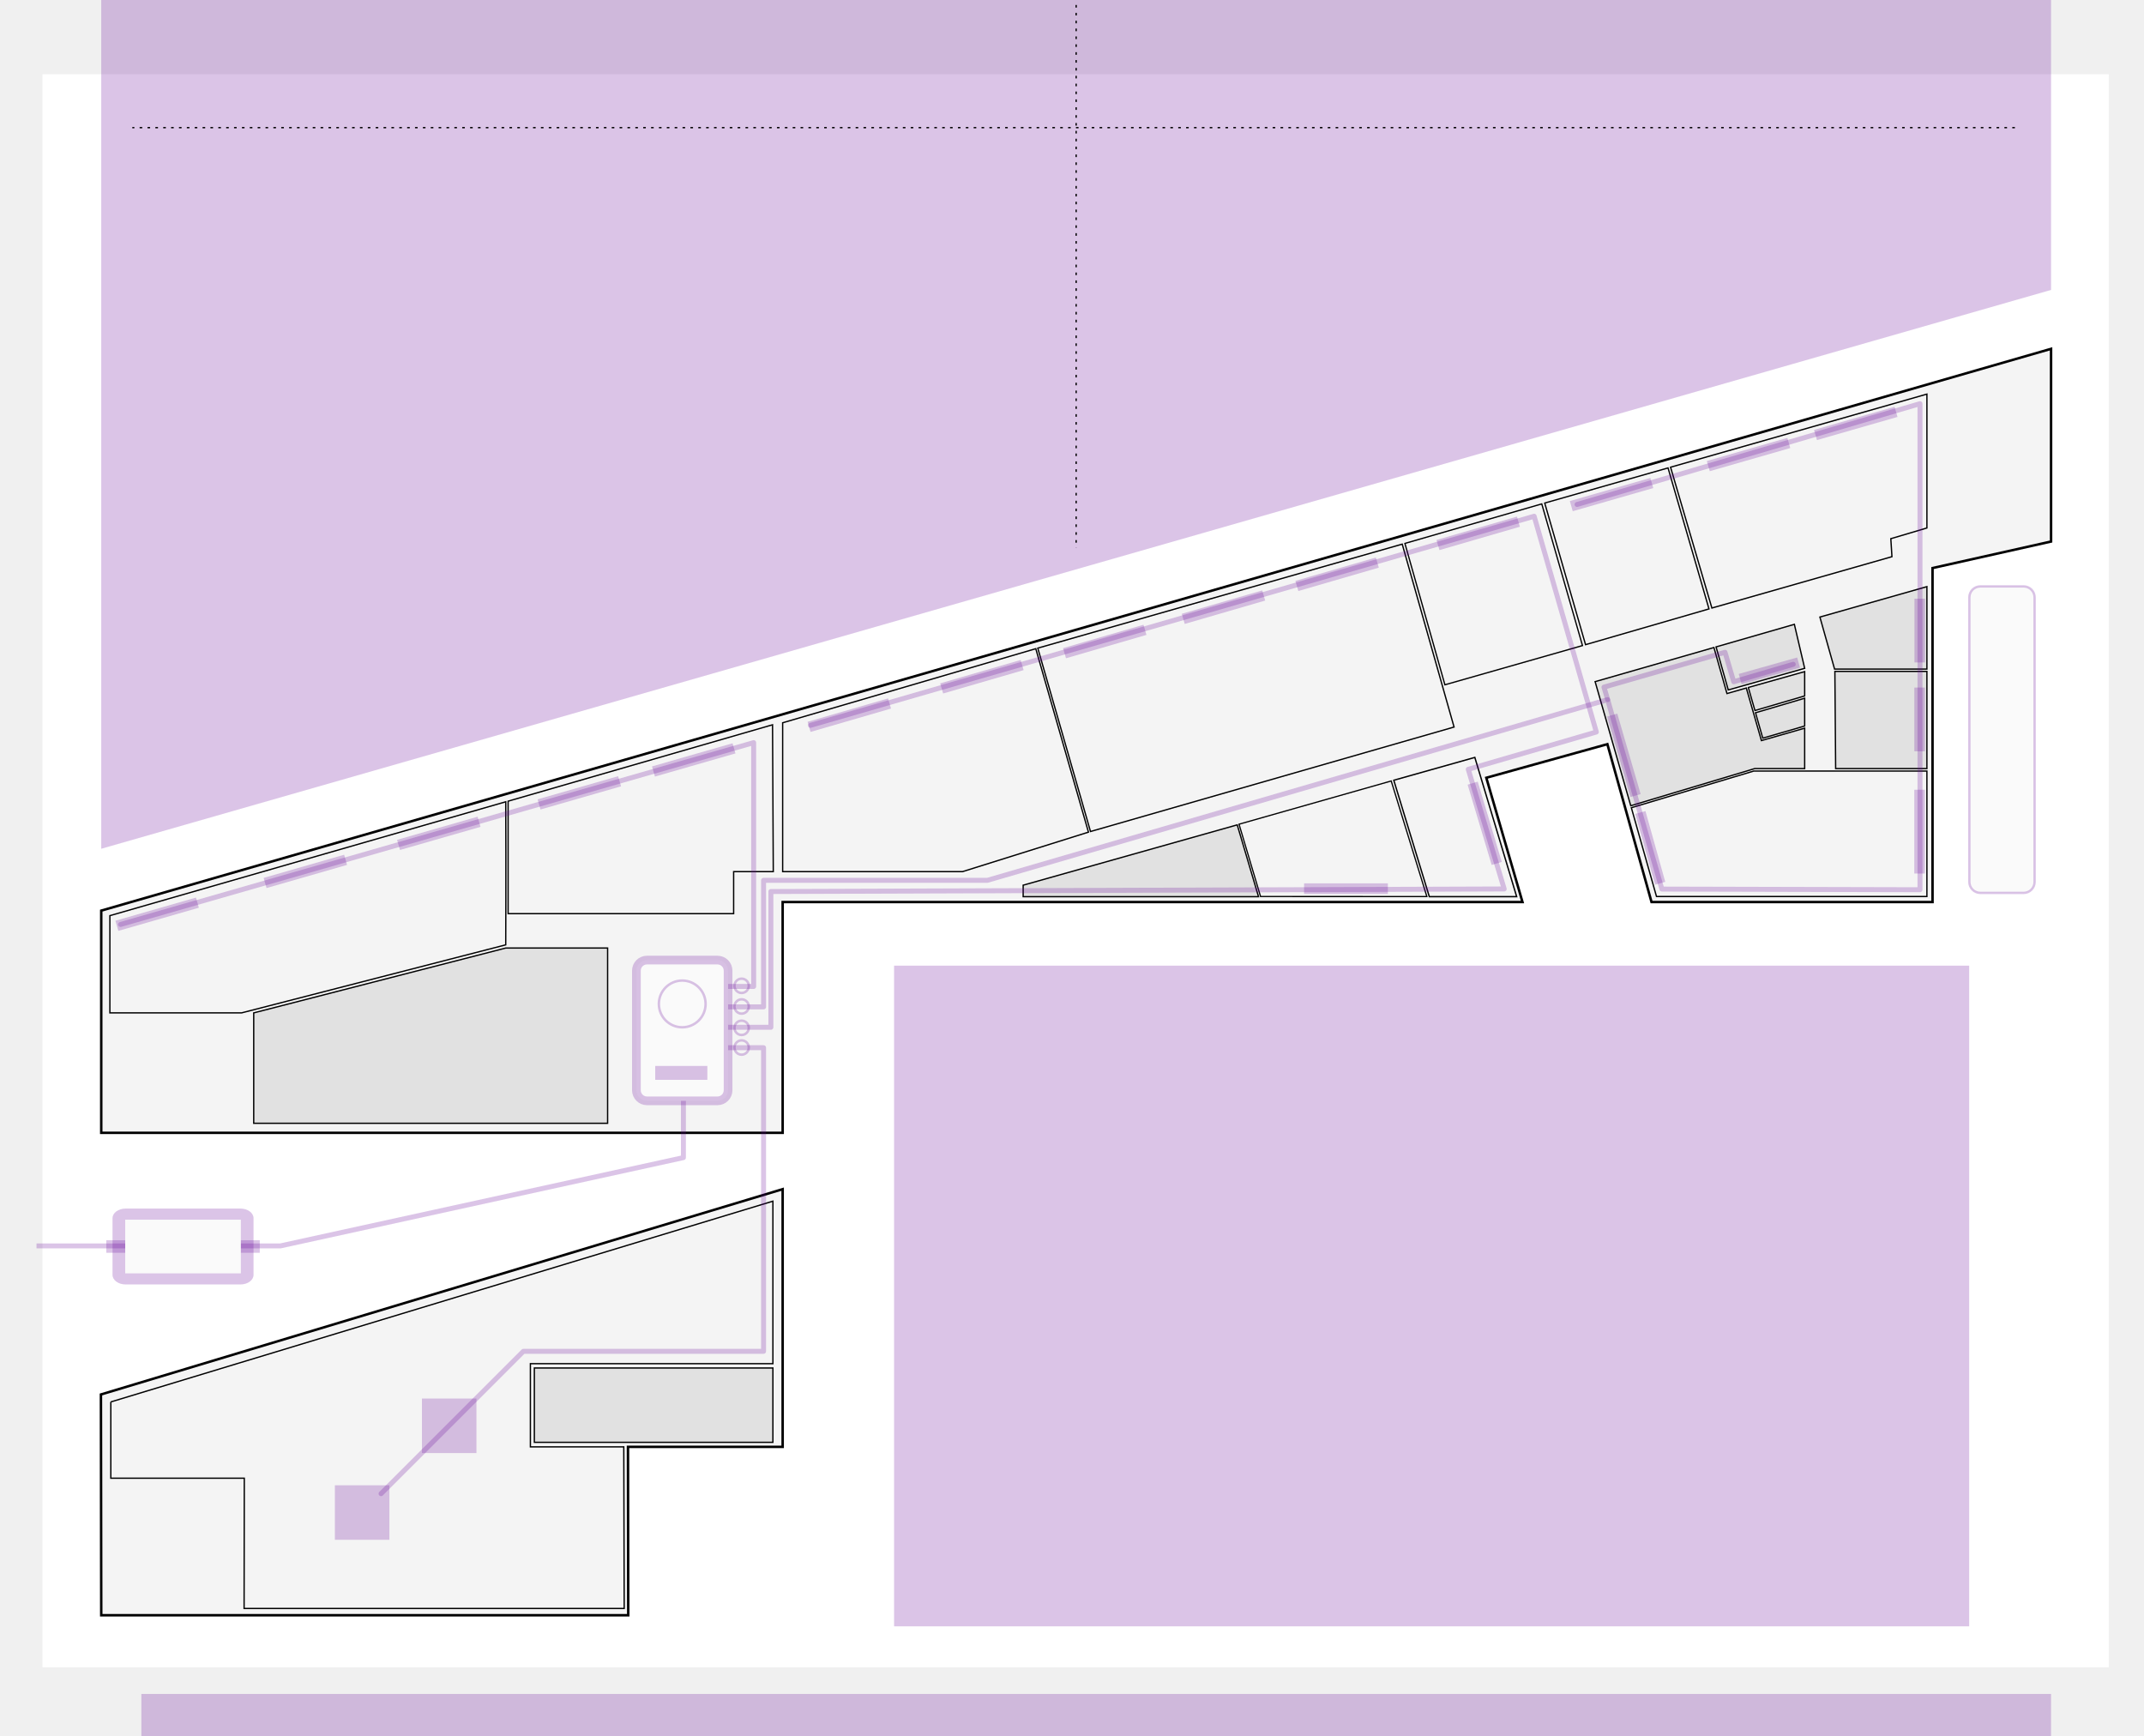
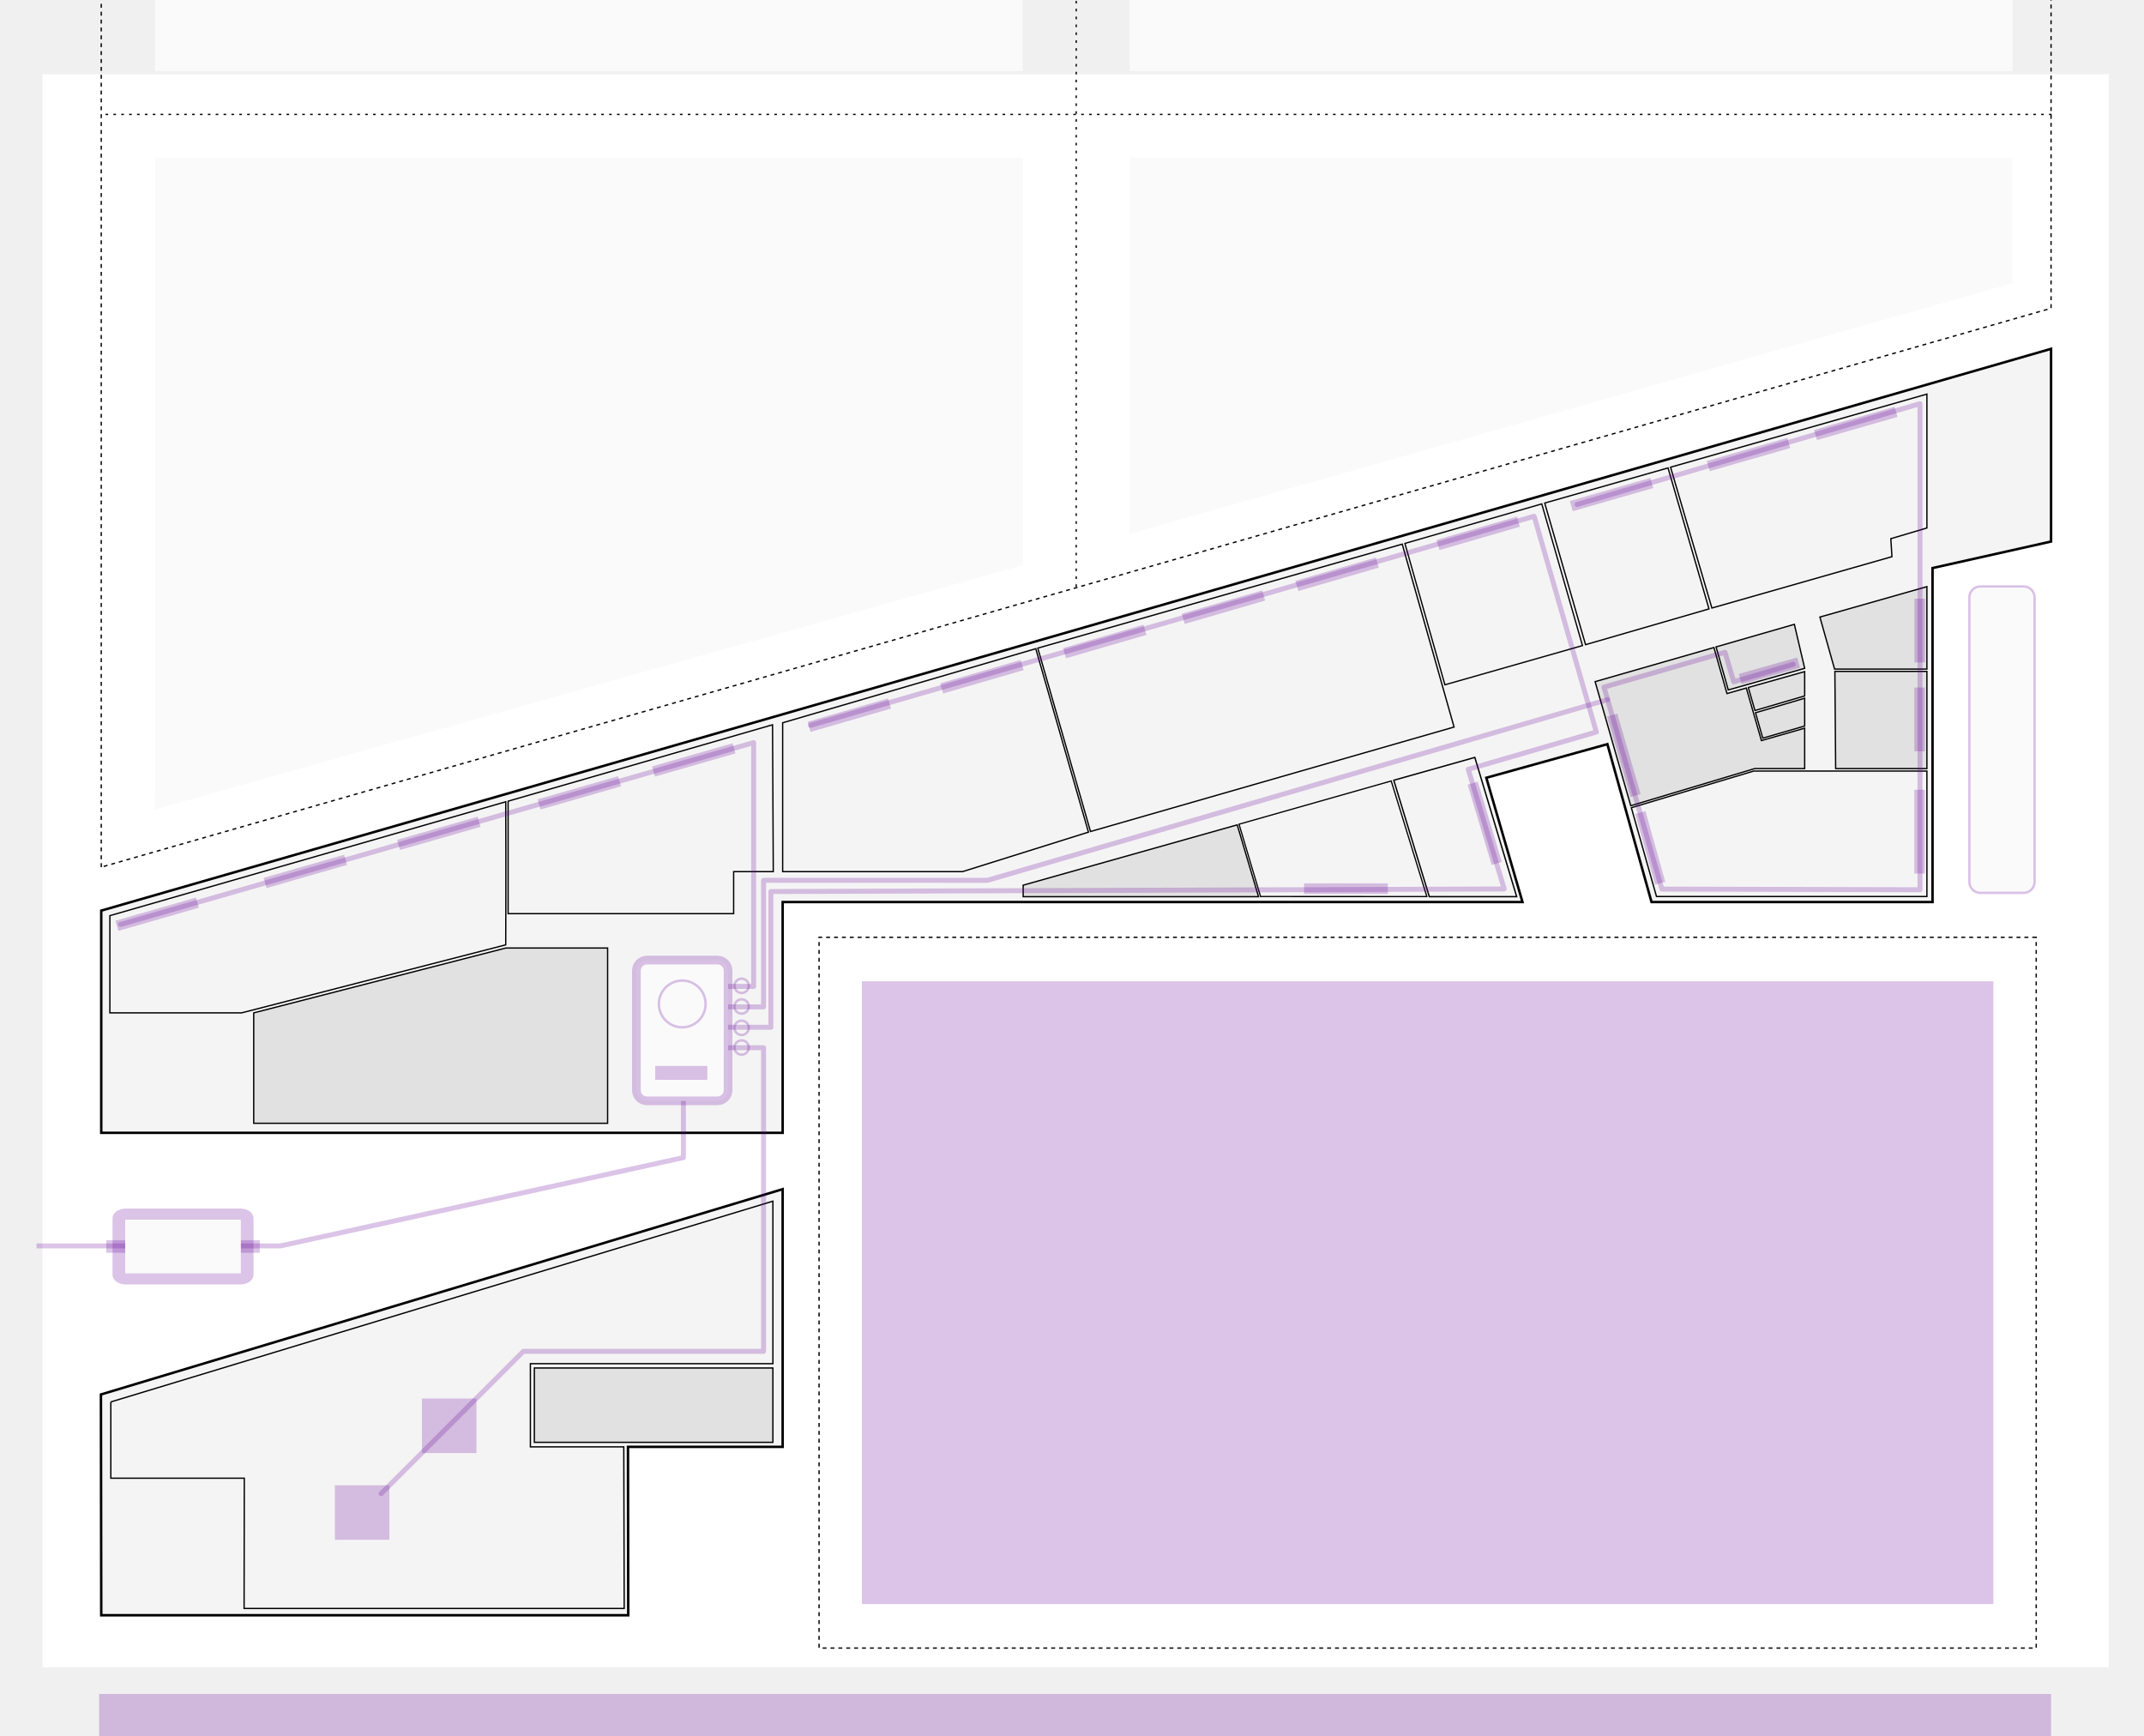
<svg xmlns="http://www.w3.org/2000/svg" width="432.435mm" height="350mm" viewBox="0 0 432.435 350" version="1.1" id="svg5">
  <defs id="defs2" />
  <g id="drawing" transform="translate(87.61958,-48.61679)" style="display:inline">
    <rect style="display:inline;opacity:1;fill:#ffffff;fill-opacity:1;stroke:none;stroke-width:0.47;stroke-linecap:butt;stroke-linejoin:round;stroke-miterlimit:4;stroke-dasharray:0.47, 3.759;stroke-dashoffset:0;stroke-opacity:1;stop-color:#000000" id="rect78717" width="416.761" height="321.272" x="-79.049" y="63.589" />
    <rect style="opacity:1;fill:#fafafa;fill-opacity:1;stroke:#660099;stroke-width:0.477;stroke-linecap:round;stroke-linejoin:round;stroke-miterlimit:4;stroke-dasharray:none;stroke-opacity:0.231;stop-color:#000000" id="rect4922" width="13.162" height="61.81" x="309.59" y="166.878" ry="2.213" />
    <path style="fill:#000000;fill-opacity:0.045;stroke:#000000;stroke-width:0.5;stroke-linecap:butt;stroke-linejoin:miter;stroke-miterlimit:4;stroke-dasharray:none;stroke-opacity:1" d="m -67.199,232.262 -2.6e-4,44.81 h 137.438 l 2.6e-4,-46.537 149.22,1.2e-4 -7.295,-25.065 24.417,-6.778 8.905,31.842 h 56.677 v -67.358 l 23.907,-5.349 v -38.862 z" id="envelope_emelet" />
    <path style="fill:#000000;fill-opacity:0.045;stroke:#000000;stroke-width:0.5;stroke-linecap:butt;stroke-linejoin:miter;stroke-miterlimit:4;stroke-dasharray:none;stroke-opacity:1" d="M -67.263,329.84 70.239,288.436 v 51.967 H 39.042 l 0.051,33.958 -106.292,-6e-4 z" id="envelope_foldszint" />
-     <path style="display:inline;fill:#660099;fill-opacity:0.231;stroke:none;stroke-width:0.438px;stroke-linecap:butt;stroke-linejoin:miter;stroke-opacity:1" d="M -67.199,219.789 V -73.893 l 393.269,-5.29e-4 V 107.086 Z" id="path91226" class="clickthrough" />
-     <path style="fill:#660099;fill-opacity:0.231;stroke:none;stroke-width:0.709px;stroke-linecap:butt;stroke-linejoin:miter;stroke-opacity:1" d="m 309.554,243.358 -216.841,1.3e-4 v 133.244 l 216.841,-1.3e-4 z" id="path92253" class="clickthrough" />
-     <path style="opacity:0;fill:#660099;fill-opacity:0.231;stroke:none;stroke-width:0.275px;stroke-linecap:butt;stroke-linejoin:miter;stroke-opacity:1" d="M 129.097,74.096 H 326.07 V 106.797 L 129.097,163.689 Z" id="path6751" />
-     <path style="display:inline;opacity:0;fill:#660099;fill-opacity:0.231;stroke:none;stroke-width:0.273px;stroke-linecap:butt;stroke-linejoin:miter;stroke-opacity:1" d="m -67.166,74.096 196.263,5.94e-4 v 89.555 l -196.296,56.138 z" id="path6531" />
-     <rect style="display:inline;opacity:0;fill:#660099;fill-opacity:0.231;stroke:none;stroke-width:0.536;stroke-linecap:butt;stroke-linejoin:round;stroke-miterlimit:4;stroke-dasharray:none;stroke-dashoffset:0;stroke-opacity:1;stop-color:#000000" id="rect93623-6" width="196.973" height="148.012" x="129.097" y="-73.981" />
-     <rect style="display:inline;opacity:0;fill:#660099;fill-opacity:0.231;stroke:none;stroke-width:0.522;stroke-linecap:butt;stroke-linejoin:round;stroke-miterlimit:4;stroke-dasharray:none;stroke-dashoffset:0;stroke-opacity:1;stop-color:#000000" id="rect93623" width="196.296" height="148.012" x="-67.199" y="-73.981" />
-     <path style="display:inline;fill:none;stroke:#000000;stroke-width:0.265;stroke-linecap:butt;stroke-linejoin:miter;stroke-miterlimit:4;stroke-dasharray:0.529, 1.058;stroke-dashoffset:0;stroke-opacity:1" d="M 318.776,74.358 H -60.931" id="path942" />
-     <path style="display:inline;fill:none;stroke:#000000;stroke-width:0.265;stroke-linecap:butt;stroke-linejoin:miter;stroke-miterlimit:4;stroke-dasharray:0.529, 1.058;stroke-dashoffset:0;stroke-opacity:1" d="M 129.436,-67.821 V 159.149" id="path942-6-3" />
-     <path style="display:inline;fill:#660099;fill-opacity:0.231;stroke:none;stroke-width:0.431;stroke-linecap:butt;stroke-linejoin:miter;stroke-miterlimit:4;stroke-dasharray:0.431, 5.167;stroke-dashoffset:0;stroke-opacity:1" d="M 326.07,390.236 H -59.11 V 612.103 H 326.07 Z" id="graph" />
+     <path style="display:inline;fill:none;fill-opacity:0.231;stroke:#000000;stroke-width:0.265;stroke-linecap:butt;stroke-linejoin:miter;stroke-miterlimit:4;stroke-dasharray:0.795, 0.795;stroke-dashoffset:0;stroke-opacity:1" d="M -67.199,223.493 V -73.893 l 393.269,-5.29e-4 V 110.79 Z" id="path91226" class="clickthrough" />
+     <path style="fill:#660099;fill-opacity:0.231;stroke:none;stroke-width:0.706px;stroke-linecap:butt;stroke-linejoin:miter;stroke-opacity:1" d="m 314.438,246.517 -228.22,1.2e-4 v 125.589 l 228.22,-1.2e-4 z" id="path92253" class="clickthrough" />
+     <path style="display:inline;fill:none;fill-opacity:0.231;stroke:#000000;stroke-width:0.265;stroke-linecap:butt;stroke-linejoin:miter;stroke-miterlimit:4;stroke-dasharray:0.795, 0.795;stroke-dashoffset:0;stroke-opacity:1" d="m 323.075,237.641 -245.494,1.4e-4 v 143.342 l 245.494,-1.4e-4 z" id="path92253-6" class="clickthrough" />
+     <path style="opacity:1;fill:#fafafa;fill-opacity:1;stroke:none;stroke-width:0.261px;stroke-linecap:butt;stroke-linejoin:miter;stroke-opacity:1" d="M 140.237,80.446 H 318.317 V 105.738 L 140.237,156.28 Z" id="path6751" />
+     <path style="display:inline;opacity:1;fill:#fafafa;fill-opacity:1;stroke:none;stroke-width:0.257px;stroke-linecap:butt;stroke-linejoin:miter;stroke-opacity:1" d="m -56.334,80.446 174.995,5.94e-4 v 82.147 l -175.024,49.258 z" id="path6531" />
+     <rect style="display:inline;opacity:1;fill:#fafafa;fill-opacity:1;stroke:none;stroke-width:0.477;stroke-linecap:butt;stroke-linejoin:round;stroke-miterlimit:4;stroke-dasharray:none;stroke-dashoffset:0;stroke-opacity:1;stop-color:#000000" id="rect93623-6" width="178.08" height="129.61" x="140.237" y="-66.672" />
+     <rect style="display:inline;opacity:1;fill:#fafafa;fill-opacity:1;stroke:none;stroke-width:0.461;stroke-linecap:butt;stroke-linejoin:round;stroke-miterlimit:4;stroke-dasharray:none;stroke-dashoffset:0;stroke-opacity:1;stop-color:#000000" id="rect93623" width="175.024" height="129.61" x="-56.363" y="-66.672" />
+     <path style="display:inline;fill:none;stroke:#000000;stroke-width:0.265;stroke-linecap:butt;stroke-linejoin:miter;stroke-miterlimit:4;stroke-dasharray:0.529, 1.058;stroke-dashoffset:0;stroke-opacity:1" d="M 326.184,71.692 H -67.281" id="path942" />
+     <path style="display:inline;fill:none;stroke:#000000;stroke-width:0.265;stroke-linecap:butt;stroke-linejoin:miter;stroke-miterlimit:4;stroke-dasharray:0.53, 1.06;stroke-dashoffset:0;stroke-opacity:1" d="M 129.449,-73.642 V 167.086" id="path942-6-3" />
+     <path style="display:inline;fill:#660099;fill-opacity:0.231;stroke:none;stroke-width:0.435;stroke-linecap:butt;stroke-linejoin:miter;stroke-miterlimit:4;stroke-dasharray:0.435, 5.224;stroke-dashoffset:0;stroke-opacity:1" d="M 326.07,390.236 H -67.637 V 612.103 H 326.07 Z" id="graph" />
    <rect style="display:inline;fill:#660099;fill-opacity:0.231;stroke:none;stroke-width:0.081;stroke-linecap:butt;stroke-linejoin:round;stroke-miterlimit:4;stroke-dasharray:none;stroke-dashoffset:0;stroke-opacity:1;stop-color:#000000" id="rect41701-4" width="30.954" height="2.526" x="-66.18" y="298.739" rx="0" ry="0" />
    <path style="fill:none;stroke:#660099;stroke-width:1;stroke-linecap:butt;stroke-linejoin:round;stroke-miterlimit:4;stroke-dasharray:none;stroke-opacity:0.231" d="m 50.221,268.504 v 13.569 l -81.292,17.807 h -49.188" id="path43866" />
    <rect style="display:inline;fill:#660099;fill-opacity:0.231;stroke:none;stroke-width:0.125;stroke-linecap:round;stroke-linejoin:round;stroke-miterlimit:4;stroke-dasharray:none;stroke-dashoffset:0;stroke-opacity:1;stop-color:#000000" id="rect14422-5" width="28.44" height="15.302" x="-64.923" y="292.351" rx="2.626" ry="1.935" />
    <rect style="display:inline;opacity:1;fill:#fafafa;fill-opacity:1;stroke:none;stroke-width:0.145;stroke-linecap:butt;stroke-linejoin:round;stroke-miterlimit:4;stroke-dasharray:none;stroke-dashoffset:0;stroke-opacity:1;stop-color:#000000" id="rect41701" width="23.323" height="10.824" x="-62.365" y="294.59" rx="0" ry="0" />
    <path style="fill:none;stroke:#000000;stroke-width:0.265px;stroke-linecap:butt;stroke-linejoin:miter;stroke-opacity:1" d="m 195.203,158.354 -73.506,20.969 10.633,36.986 73.328,-21.07 z" id="OktopuszKeramia" />
    <path style="fill:#000000;fill-opacity:0.08;stroke:#000000;stroke-width:0.265px;stroke-linecap:butt;stroke-linejoin:miter;stroke-opacity:1" d="m 161.923,214.966 -43.176,12.166 v 2.313 h 47.469 z" id="haromszogRaktar" />
    <path style="fill:#000000;fill-opacity:0.08;stroke:#000000;stroke-width:0.265px;stroke-linecap:butt;stroke-linejoin:miter;stroke-opacity:1" d="m 241.296,211.112 -7.188,-25.028 23.962,-6.881 2.633,9.284 3.902,-1.121 3.046,10.607 8.724,-2.507 v 8.156 h -10.085 z" id="GEP" />
    <path style="fill:#000000;fill-opacity:0.08;stroke:#000000;stroke-width:0.265px;stroke-linecap:butt;stroke-linejoin:miter;stroke-opacity:1" d="m 279.446,173.059 21.583,-6.136 v 16.636 h -18.623 z" id="kistargyalo" />
    <path style="fill:#000000;fill-opacity:0.08;stroke:#000000;stroke-width:0.265px;stroke-linecap:butt;stroke-linejoin:miter;stroke-opacity:1" d="m 301.029,184.014 1e-5,19.61 H 282.623 l -0.156,-19.61 z" id="OktopuszSzitaKismuhely" />
    <path style="fill:#000000;fill-opacity:0.08;stroke:#000000;stroke-width:0.265px;stroke-linecap:butt;stroke-linejoin:miter;stroke-opacity:1" d="m 276.375,184.059 -11.368,3.199 1.336,4.652 10.032,-2.944 z" id="wc1" />
    <path style="fill:#000000;fill-opacity:0.08;stroke:#000000;stroke-width:0.265px;stroke-linecap:butt;stroke-linejoin:miter;stroke-opacity:1" d="m 276.375,189.428 v 5.607 l -8.453,2.447 -1.461,-5.125 z" id="wc2" />
    <path style="fill:#000000;fill-opacity:0.08;stroke:#000000;stroke-width:0.265px;stroke-linecap:butt;stroke-linejoin:miter;stroke-opacity:1" d="m 274.295,174.526 -15.794,4.552 2.461,8.679 15.413,-4.358 z" id="wc3" />
    <path style="display:inline;fill:#000000;fill-opacity:0.08;stroke:#000000;stroke-width:0.265;stroke-linecap:butt;stroke-linejoin:miter;stroke-miterlimit:4;stroke-dasharray:none;stroke-opacity:1" d="m 34.934,239.808 -20.548,-4e-5 -50.832,13.076 v 22.269 l 71.38,-3.8e-4 z" id="pult" />
    <path style="display:inline;fill:#000000;fill-opacity:0.08;stroke:#000000;stroke-width:0.265px;stroke-linecap:butt;stroke-linejoin:miter;stroke-opacity:1" d="m 68.271,324.5 v 14.989 h -48.113 v -14.989 z" id="lenti_wc" />
    <g id="g912">
      <path style="display:inline;fill:none;stroke:#000000;stroke-width:0.265px;stroke-linecap:butt;stroke-linejoin:miter;stroke-opacity:1" d="m 249.325,142.838 8.335,28.402 36.318,-10.36 -0.228,-3.626 7.28,-2.161 v -26.997 z" id="Gólyafészek" />
      <path style="display:inline;fill:none;stroke:#000000;stroke-width:0.265px;stroke-linecap:butt;stroke-linejoin:miter;stroke-opacity:1" d="m 241.416,211.511 24.682,-7.397 h 34.931 v 25.306 h -54.54 z" id="Oktopusz" />
      <path style="display:inline;fill:none;stroke:#000000;stroke-width:0.263px;stroke-linecap:butt;stroke-linejoin:miter;stroke-opacity:1" d="m 223.944,150.065 24.872,-7.081 8.259,28.432 -24.897,7.212 z" id="PK" />
      <path style="display:inline;fill:none;stroke:#000000;stroke-width:0.259px;stroke-linecap:butt;stroke-linejoin:miter;stroke-opacity:1" d="m 223.348,150.241 -27.604,7.966 8.067,28.512 27.748,-7.909 z" id="SZGK" />
      <path style="display:inline;fill:none;stroke:#000000;stroke-width:0.275px;stroke-linecap:butt;stroke-linejoin:miter;stroke-opacity:1" d="m 193.501,205.969 16.345,-4.603 8.439,28.079 h -17.62 z" id="Gólyairoda" />
      <path style="display:inline;fill:none;stroke:#000000;stroke-width:0.247px;stroke-linecap:butt;stroke-linejoin:miter;stroke-opacity:1" d="m 192.982,206.118 -30.694,8.717 4.339,14.581 33.543,0.012 z" id="Lahmacun" />
      <path style="fill:none;stroke:#000000;stroke-width:0.265px;stroke-linecap:butt;stroke-linejoin:miter;stroke-opacity:1" d="m 121.291,179.439 10.624,36.995 -25.401,7.966 H 70.239 v -30.02 z" id="Mérce" />
      <path style="fill:none;stroke:#000000;stroke-width:0.265px;stroke-linecap:butt;stroke-linejoin:miter;stroke-opacity:1" d="m 68.346,224.399 -0.149,-29.618 -53.33,15.41 v 22.688 h 45.486 l 4.94e-4,-8.48 z" id="kisterem" />
      <path style="fill:none;stroke:#000000;stroke-width:0.265px;stroke-linecap:butt;stroke-linejoin:miter;stroke-opacity:1" d="m 14.385,210.313 -79.843,22.964 v 19.607 h 26.56 l 53.283,-13.721 c 0,0 0.062,-14.952 -1.64e-4,-28.849 z" id="vendégtér" />
      <path style="fill:none;stroke:#000000;stroke-width:0.265px;stroke-linecap:butt;stroke-linejoin:miter;stroke-opacity:1" d="m -65.267,331.342 133.538,-40.484 v 32.772 h -48.913 v 16.774 h 18.837 l 0.083,32.587 h -76.665 l 0.04,-26.26 h -26.92 v -15.388" id="Trafóház" />
    </g>
    <g id="g33836" transform="translate(-4.233333,4.233333)" class="clickthrough">
      <rect style="opacity:1;fill:#660099;fill-opacity:0.231;stroke:none;stroke-width:0.215;stroke-linecap:butt;stroke-linejoin:round;stroke-miterlimit:4;stroke-dasharray:none;stroke-dashoffset:0;stroke-opacity:0.231;stop-color:#000000" id="rect33730" width="10.995" height="10.995" x="-15.842" y="343.921" />
      <rect style="display:inline;fill:#660099;fill-opacity:0.231;stroke:none;stroke-width:0.215;stroke-linecap:butt;stroke-linejoin:round;stroke-miterlimit:4;stroke-dasharray:none;stroke-dashoffset:0;stroke-opacity:0.231;stop-color:#000000" id="rect33730-9" width="10.995" height="10.995" x="1.713" y="326.428" />
    </g>
    <g id="g33423" class="clickthrough">
      <rect style="display:inline;fill:#660099;fill-opacity:0.231;stroke:none;stroke-width:0.215;stroke-linecap:butt;stroke-linejoin:round;stroke-miterlimit:4;stroke-dasharray:none;stroke-dashoffset:0;stroke-opacity:0.231;stop-color:#000000" id="rect31216-2-3-52" width="16.898" height="2.128" x="-13.937" y="207.4" ry="0" transform="rotate(-16.0342)" />
      <rect style="display:inline;fill:#660099;fill-opacity:0.231;stroke:none;stroke-width:0.215;stroke-linecap:butt;stroke-linejoin:round;stroke-miterlimit:4;stroke-dasharray:none;stroke-dashoffset:0;stroke-opacity:0.231;stop-color:#000000" id="rect31216-2-3-9" width="16.898" height="2.128" x="-37.952" y="207.406" ry="0" transform="rotate(-16.0342)" />
      <rect style="display:inline;fill:#660099;fill-opacity:0.231;stroke:none;stroke-width:0.215;stroke-linecap:butt;stroke-linejoin:round;stroke-miterlimit:4;stroke-dasharray:none;stroke-dashoffset:0;stroke-opacity:0.231;stop-color:#000000" id="rect31216-2-3-52-2" width="16.898" height="2.128" x="-67.448" y="207.428" ry="0" transform="rotate(-16.0342)" />
      <rect style="display:inline;fill:#660099;fill-opacity:0.231;stroke:none;stroke-width:0.215;stroke-linecap:butt;stroke-linejoin:round;stroke-miterlimit:4;stroke-dasharray:none;stroke-dashoffset:0;stroke-opacity:0.231;stop-color:#000000" id="rect31216-2-3-9-4" width="16.898" height="2.128" x="-95.438" y="207.37" ry="0" transform="rotate(-16.0342)" />
      <rect style="display:inline;fill:#660099;fill-opacity:0.231;stroke:none;stroke-width:0.215;stroke-linecap:butt;stroke-linejoin:round;stroke-miterlimit:4;stroke-dasharray:none;stroke-dashoffset:0;stroke-opacity:0.231;stop-color:#000000" id="rect31216-2-3-9-7" width="16.898" height="2.128" x="-126.548" y="207.414" ry="0" transform="rotate(-16.0342)" />
    </g>
    <g id="g33266" class="clickthrough" style="display:inline">
      <rect style="display:inline;fill:#660099;fill-opacity:0.231;stroke:none;stroke-width:0.202;stroke-linecap:butt;stroke-linejoin:round;stroke-miterlimit:4;stroke-dasharray:none;stroke-dashoffset:0;stroke-opacity:0.231;stop-color:#000000" id="rect31216-5" width="14.824" height="2.128" x="270.131" y="-178.086" ry="0" transform="rotate(74.37511)" />
      <rect style="display:inline;fill:#660099;fill-opacity:0.231;stroke:none;stroke-width:0.215;stroke-linecap:butt;stroke-linejoin:round;stroke-miterlimit:4;stroke-dasharray:none;stroke-dashoffset:0;stroke-opacity:0.231;stop-color:#000000" id="rect31216-2" width="16.898" height="2.128" x="207.881" y="-300.616" ry="0" transform="rotate(90)" />
      <rect style="display:inline;fill:#660099;fill-opacity:0.231;stroke:none;stroke-width:0.215;stroke-linecap:butt;stroke-linejoin:round;stroke-miterlimit:4;stroke-dasharray:none;stroke-dashoffset:0;stroke-opacity:0.231;stop-color:#000000" id="rect31216-2-3" width="16.898" height="2.128" x="230.066" y="206.916" ry="0" transform="rotate(-16.0342)" />
      <rect style="display:inline;fill:#660099;fill-opacity:0.231;stroke:none;stroke-width:0.215;stroke-linecap:butt;stroke-linejoin:round;stroke-miterlimit:4;stroke-dasharray:none;stroke-dashoffset:0;stroke-opacity:0.231;stop-color:#000000" id="rect31216-2-3-5" width="16.898" height="2.128" x="207.547" y="206.973" ry="0" transform="rotate(-16.0342)" />
      <rect style="display:inline;fill:#660099;fill-opacity:0.231;stroke:none;stroke-width:0.183;stroke-linecap:butt;stroke-linejoin:round;stroke-miterlimit:4;stroke-dasharray:none;stroke-dashoffset:0;stroke-opacity:0.231;stop-color:#000000" id="rect31216-2-3-5-6" width="12.244" height="2.128" x="203.242" y="248.944" ry="0" transform="matrix(0.9625472,-0.2711142,0.2709199,0.9626019,0,0)" />
      <rect style="display:inline;fill:#660099;fill-opacity:0.231;stroke:none;stroke-width:0.215;stroke-linecap:butt;stroke-linejoin:round;stroke-miterlimit:4;stroke-dasharray:none;stroke-dashoffset:0;stroke-opacity:0.231;stop-color:#000000" id="rect31216-2-3-6" width="16.898" height="2.128" x="178.761" y="207.098" ry="0" transform="rotate(-16.0342)" />
      <rect style="display:inline;fill:#660099;fill-opacity:0.231;stroke:none;stroke-width:0.215;stroke-linecap:butt;stroke-linejoin:round;stroke-miterlimit:4;stroke-dasharray:none;stroke-dashoffset:0;stroke-opacity:0.231;stop-color:#000000" id="rect31216-1-8-1" width="16.898" height="2.128" x="251.416" y="-175.436" ry="0" transform="rotate(73.80998)" />
      <rect style="display:inline;fill:#660099;fill-opacity:0.231;stroke:none;stroke-width:0.188;stroke-linecap:butt;stroke-linejoin:round;stroke-miterlimit:4;stroke-dasharray:none;stroke-dashoffset:0;stroke-opacity:0.231;stop-color:#000000" id="rect31216-2-1" width="12.853" height="2.128" x="169.357" y="-300.649" ry="0" transform="rotate(90)" />
      <rect style="display:inline;fill:#660099;fill-opacity:0.231;stroke:none;stroke-width:0.188;stroke-linecap:butt;stroke-linejoin:round;stroke-miterlimit:4;stroke-dasharray:none;stroke-dashoffset:0;stroke-opacity:0.231;stop-color:#000000" id="rect31216-2-1-2" width="12.853" height="2.128" x="187.281" y="-300.629" ry="0" transform="rotate(90)" />
    </g>
    <g id="g32196" class="clickthrough">
      <rect style="opacity:1;fill:#660099;fill-opacity:0.231;stroke:none;stroke-width:0.215;stroke-linecap:butt;stroke-linejoin:round;stroke-miterlimit:4;stroke-dasharray:none;stroke-dashoffset:0;stroke-opacity:0.231;stop-color:#000000" id="rect31216" width="16.898" height="2.128" x="175.411" y="226.764" ry="0" />
      <rect style="display:inline;fill:#660099;fill-opacity:0.231;stroke:none;stroke-width:0.215;stroke-linecap:butt;stroke-linejoin:round;stroke-miterlimit:4;stroke-dasharray:none;stroke-dashoffset:0;stroke-opacity:0.231;stop-color:#000000" id="rect31216-1" width="16.898" height="2.128" x="257.954" y="-142.417" ry="0" transform="rotate(73.32834)" />
      <rect style="display:inline;fill:#660099;fill-opacity:0.231;stroke:none;stroke-width:0.215;stroke-linecap:butt;stroke-linejoin:round;stroke-miterlimit:4;stroke-dasharray:none;stroke-dashoffset:0;stroke-opacity:0.231;stop-color:#000000" id="rect31216-1-8" width="16.898" height="2.128" x="150.182" y="207.619" ry="0" transform="rotate(-16.19002)" />
      <rect style="display:inline;fill:#660099;fill-opacity:0.231;stroke:none;stroke-width:0.215;stroke-linecap:butt;stroke-linejoin:round;stroke-miterlimit:4;stroke-dasharray:none;stroke-dashoffset:0;stroke-opacity:0.231;stop-color:#000000" id="rect31216-1-8-0" width="16.898" height="2.128" x="45.991" y="207.478" ry="0" transform="rotate(-16.19002)" />
      <rect style="display:inline;fill:#660099;fill-opacity:0.231;stroke:none;stroke-width:0.215;stroke-linecap:butt;stroke-linejoin:round;stroke-miterlimit:4;stroke-dasharray:none;stroke-dashoffset:0;stroke-opacity:0.231;stop-color:#000000" id="rect31216-1-8-05" width="16.898" height="2.128" x="18.144" y="207.467" ry="0" transform="rotate(-16.19002)" />
    </g>
    <g id="g900">
      <rect style="display:inline;fill:#660099;fill-opacity:0.231;stroke:none;stroke-width:0.215;stroke-linecap:butt;stroke-linejoin:round;stroke-miterlimit:4;stroke-dasharray:none;stroke-dashoffset:0;stroke-opacity:0.231;stop-color:#000000" id="rect31216-1-8-05-1" width="16.898" height="2.128" x="71.765" y="207.564" ry="0" transform="rotate(-16.19002)" />
      <rect style="display:inline;fill:#660099;fill-opacity:0.231;stroke:none;stroke-width:0.215;stroke-linecap:butt;stroke-linejoin:round;stroke-miterlimit:4;stroke-dasharray:none;stroke-dashoffset:0;stroke-opacity:0.231;stop-color:#000000" id="rect31216-1-8-05-8" width="16.898" height="2.128" x="96.692" y="207.593" ry="0" transform="rotate(-16.19002)" />
      <rect style="display:inline;fill:#660099;fill-opacity:0.231;stroke:none;stroke-width:0.215;stroke-linecap:butt;stroke-linejoin:round;stroke-miterlimit:4;stroke-dasharray:none;stroke-dashoffset:0;stroke-opacity:0.231;stop-color:#000000" id="rect31216-1-8-05-8-2" width="16.898" height="2.128" x="120.553" y="207.607" ry="0" transform="rotate(-16.19002)" />
    </g>
    <path style="fill:none;stroke:#660099;stroke-width:1;stroke-linecap:round;stroke-linejoin:round;stroke-miterlimit:4;stroke-dasharray:none;stroke-opacity:0.231" d="m 46.68,259.908 19.71,-4.1e-4 v 8.769 52.461 l -48.441,4.1e-4 -28.707,28.707" id="path7279" class="clickthrough" />
    <path style="fill:none;stroke:#660099;stroke-width:1;stroke-linecap:round;stroke-linejoin:round;stroke-miterlimit:4;stroke-dasharray:none;stroke-opacity:0.231" d="m 47.185,255.792 20.676,-3.3e-4 1.87e-4,-27.381 147.911,-0.518 -7.251,-24.131 25.833,-7.518 -12.543,-43.514 -145.963,42.17" id="path6020" class="clickthrough" />
    <path style="fill:none;stroke:#660099;stroke-width:1;stroke-linecap:round;stroke-linejoin:round;stroke-miterlimit:4;stroke-dasharray:none;stroke-opacity:0.231" d="m 46.68,247.558 17.71,-7e-5 V 198.381 l -127.688,36.669" id="path6552" class="clickthrough" />
    <path style="fill:none;stroke:#660099;stroke-width:1;stroke-linecap:round;stroke-linejoin:round;stroke-miterlimit:4;stroke-dasharray:none;stroke-opacity:0.231" d="m 236.637,189.714 -0.745,-2.527 24.416,-7.023 1.757,5.943 12.006,-3.52" id="path1049" />
    <path style="fill:none;stroke:#660099;stroke-width:1;stroke-linecap:round;stroke-linejoin:round;stroke-miterlimit:4;stroke-dasharray:none;stroke-opacity:0.231" d="M 47.714,251.675 H 66.39 l 1.67e-4,-25.523 h 45.138 l 125.109,-36.438 10.936,38.204 52.058,0.129 v -98.02 l -69.163,20.327" id="path5000" class="clickthrough" />
    <rect style="opacity:1;fill:#fafafa;fill-opacity:1;stroke:#660099;stroke-width:1.755;stroke-linecap:round;stroke-linejoin:round;stroke-miterlimit:4;stroke-dasharray:none;stroke-dashoffset:0;stroke-opacity:0.231;stop-color:#000000" id="rect14620" width="18.49" height="28.387" x="40.739" y="242.236" ry="2.14" />
    <rect style="opacity:1;fill:#660099;fill-opacity:0.231;stroke:none;stroke-width:0.204;stroke-linecap:round;stroke-linejoin:round;stroke-miterlimit:4;stroke-dasharray:none;stroke-dashoffset:0;stroke-opacity:0.79;stop-color:#000000" id="rect14422" width="10.515" height="2.803" x="44.536" y="263.584" class="clickthrough" />
    <circle style="display:inline;fill:none;fill-opacity:0.231;stroke:#660099;stroke-width:0.5;stroke-linecap:butt;stroke-linejoin:round;stroke-miterlimit:4;stroke-dasharray:none;stroke-dashoffset:0;stroke-opacity:0.231;stop-color:#000000" id="path79704-9" cx="49.984" cy="251.079" r="4.713" class="clickthrough" />
    <circle style="opacity:1;fill:none;fill-opacity:0.231;stroke:#660099;stroke-width:0.5;stroke-linecap:butt;stroke-linejoin:round;stroke-miterlimit:4;stroke-dasharray:none;stroke-dashoffset:0;stroke-opacity:0.231;stop-color:#000000" id="path79704" cx="61.961" cy="247.427" r="1.444" />
    <circle style="display:inline;fill:none;fill-opacity:0.231;stroke:#660099;stroke-width:0.5;stroke-linecap:butt;stroke-linejoin:round;stroke-miterlimit:4;stroke-dasharray:none;stroke-dashoffset:0;stroke-opacity:0.231;stop-color:#000000" id="path79704-7" cx="61.961" cy="259.873" r="1.444" />
    <circle style="display:inline;fill:none;fill-opacity:0.231;stroke:#660099;stroke-width:0.5;stroke-linecap:butt;stroke-linejoin:round;stroke-miterlimit:4;stroke-dasharray:none;stroke-dashoffset:0;stroke-opacity:0.231;stop-color:#000000" id="path79704-2" cx="61.961" cy="255.897" r="1.444" />
    <circle style="display:inline;fill:none;fill-opacity:0.231;stroke:#660099;stroke-width:0.5;stroke-linecap:butt;stroke-linejoin:round;stroke-miterlimit:4;stroke-dasharray:none;stroke-dashoffset:0;stroke-opacity:0.231;stop-color:#000000" id="path79704-8" cx="61.961" cy="251.594" r="1.444" />
    <path style="fill:none;fill-opacity:0.281;stroke:none;stroke-width:0.265;stroke-linecap:butt;stroke-linejoin:miter;stroke-miterlimit:4;stroke-dasharray:0.265, 3.18;stroke-dashoffset:0;stroke-opacity:1" d="M 15.84,241.412 H 66.448 v 31.712 H 15.84 Z" id="control" />
  </g>
</svg>
